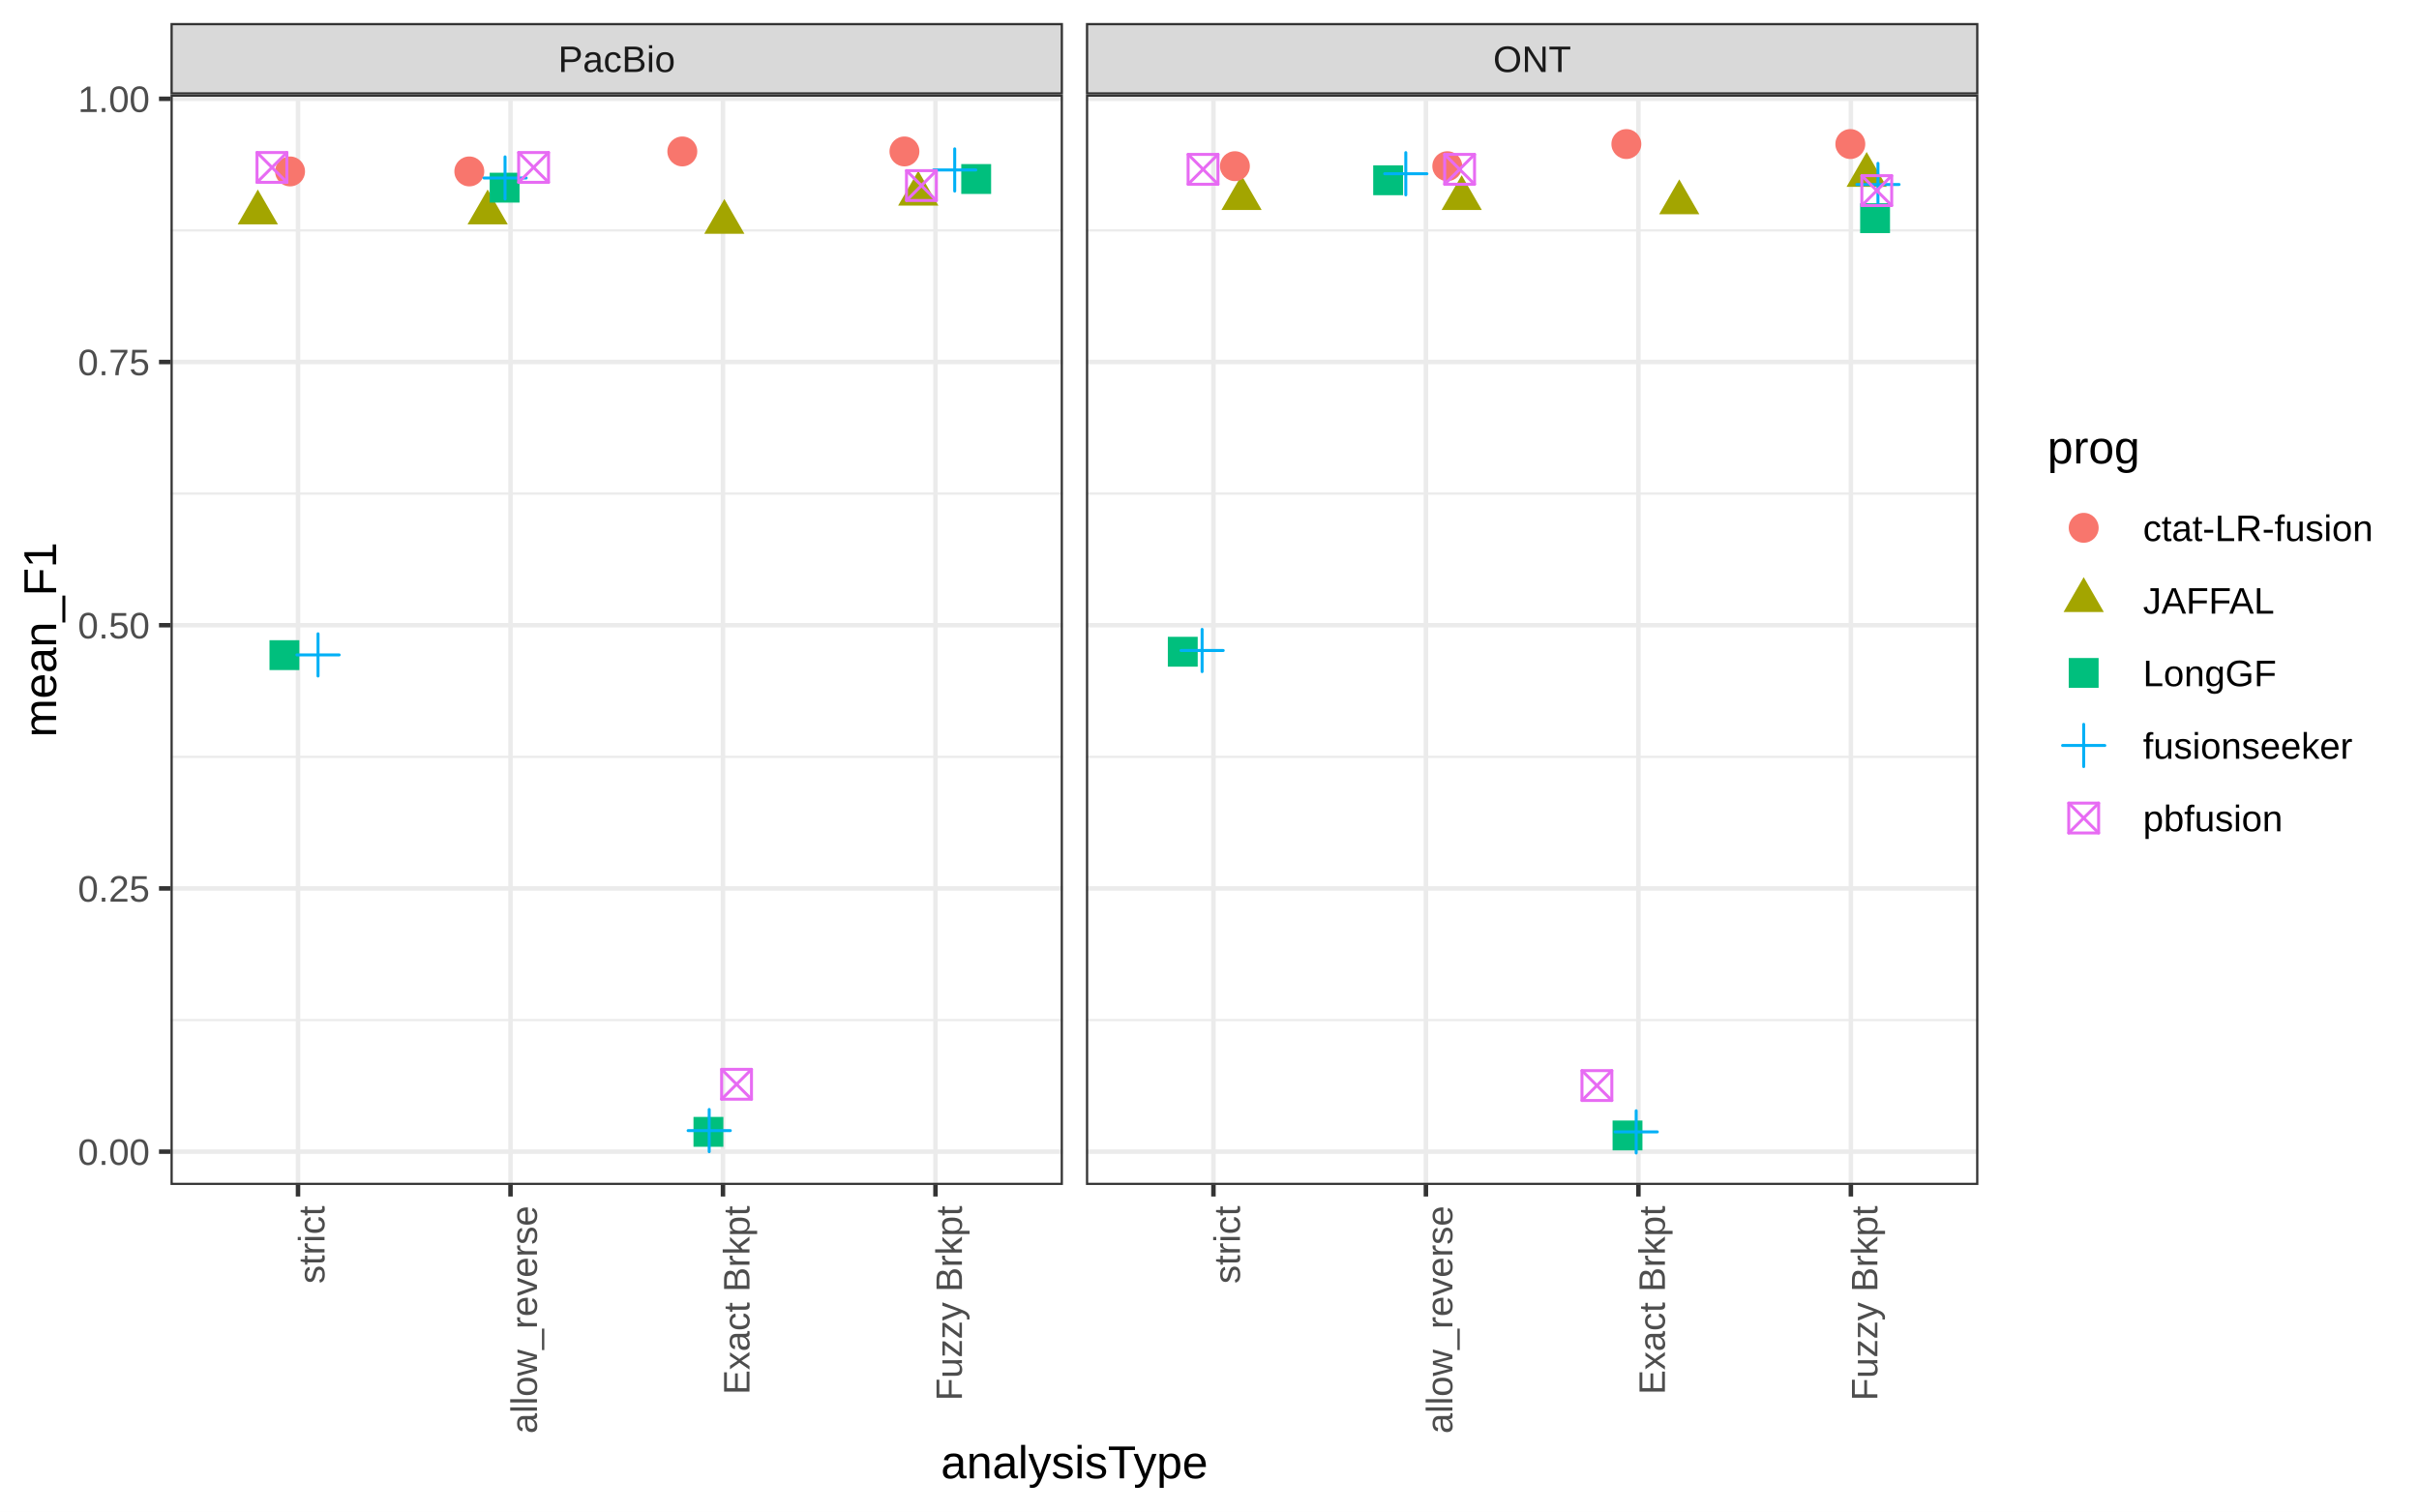
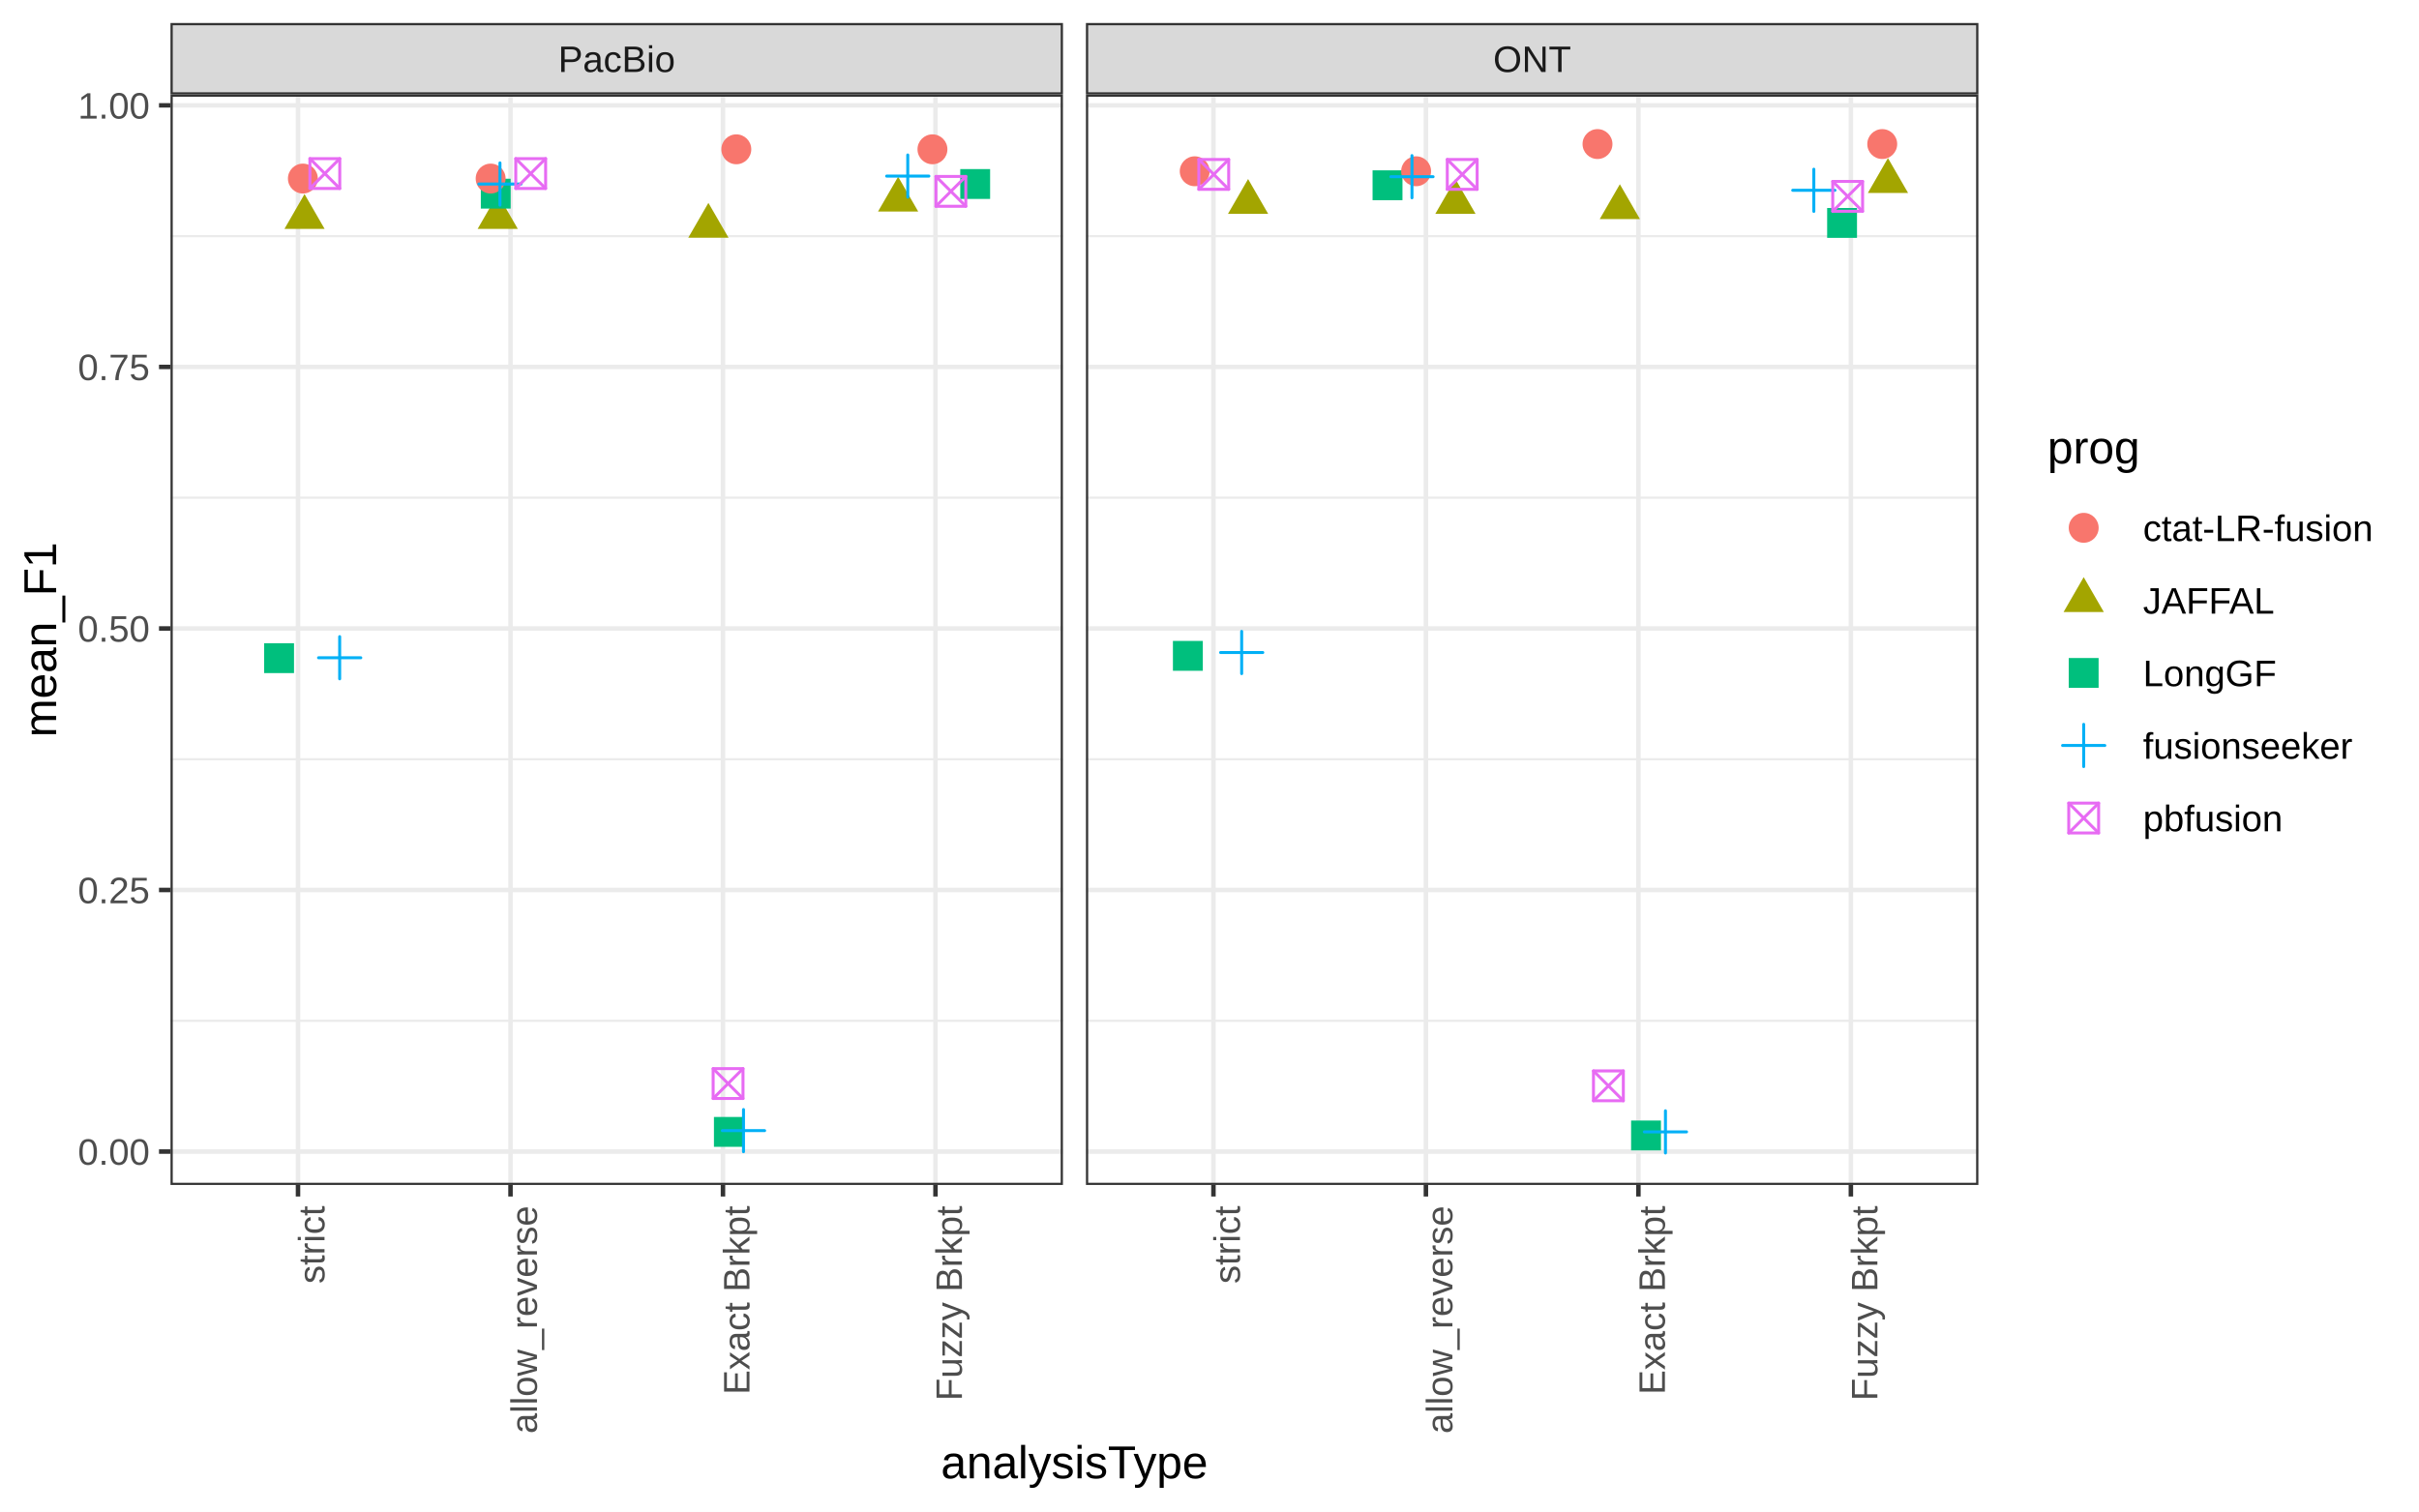
<svg xmlns="http://www.w3.org/2000/svg" class="svglite" width="576.00pt" height="360.00pt" viewBox="0 0 576.00 360.00">
  <defs>
    <style type="text/css">
    .svglite line, .svglite polyline, .svglite polygon, .svglite path, .svglite rect, .svglite circle {
      fill: none;
      stroke: #000000;
      stroke-linecap: round;
      stroke-linejoin: round;
      stroke-miterlimit: 10.00;
    }
    .svglite text {
      white-space: pre;
    }
  </style>
  </defs>
  <rect width="100%" height="100%" style="stroke: none; fill: #FFFFFF;" />
  <defs>
    <clipPath id="cpMC4wMHw1NzYuMDB8MC4wMHwzNjAuMDA=">
      <rect x="0.00" y="0.00" width="576.00" height="360.00" />
    </clipPath>
  </defs>
  <g clip-path="url(#cpMC4wMHw1NzYuMDB8MC4wMHwzNjAuMDA=)">
    <rect x="-0" y="0.00" width="576.00" height="360.00" style="stroke-width: 1.07; stroke: #FFFFFF; fill: #FFFFFF;" />
  </g>
  <defs>
    <clipPath id="cpNDAuNjB8MjUzLjEwfDIyLjUwfDI4Mi4yNA==">
      <rect x="40.60" y="22.50" width="212.50" height="259.73" />
    </clipPath>
  </defs>
  <g clip-path="url(#cpNDAuNjB8MjUzLjEwfDIyLjUwfDI4Mi4yNA==)">
    <rect x="40.60" y="22.50" width="212.50" height="259.73" style="stroke-width: 1.07; stroke: none; fill: #FFFFFF;" />
-     <polyline points="40.60,242.95 253.10,242.95 " style="stroke-width: 0.53; stroke: #EBEBEB; stroke-linecap: butt;" />
-     <polyline points="40.60,180.26 253.10,180.26 " style="stroke-width: 0.53; stroke: #EBEBEB; stroke-linecap: butt;" />
-     <polyline points="40.60,117.56 253.10,117.56 " style="stroke-width: 0.53; stroke: #EBEBEB; stroke-linecap: butt;" />
-     <polyline points="40.60,54.87 253.10,54.87 " style="stroke-width: 0.53; stroke: #EBEBEB; stroke-linecap: butt;" />
-     <polyline points="40.60,274.29 253.10,274.29 " style="stroke-width: 1.07; stroke: #EBEBEB; stroke-linecap: butt;" />
-     <polyline points="40.60,211.60 253.10,211.60 " style="stroke-width: 1.07; stroke: #EBEBEB; stroke-linecap: butt;" />
-     <polyline points="40.60,148.91 253.10,148.91 " style="stroke-width: 1.07; stroke: #EBEBEB; stroke-linecap: butt;" />
-     <polyline points="40.60,86.22 253.10,86.22 " style="stroke-width: 1.07; stroke: #EBEBEB; stroke-linecap: butt;" />
-     <polyline points="40.60,23.53 253.10,23.53 " style="stroke-width: 1.07; stroke: #EBEBEB; stroke-linecap: butt;" />
+     <polyline points="40.60,243.12 253.10,243.12 " style="stroke-width: 0.53; stroke: #EBEBEB; stroke-linecap: butt;" />
+     <polyline points="40.60,180.83 253.10,180.83 " style="stroke-width: 0.53; stroke: #EBEBEB; stroke-linecap: butt;" />
+     <polyline points="40.60,118.53 253.10,118.53 " style="stroke-width: 0.53; stroke: #EBEBEB; stroke-linecap: butt;" />
+     <polyline points="40.60,56.24 253.10,56.24 " style="stroke-width: 0.53; stroke: #EBEBEB; stroke-linecap: butt;" />
+     <polyline points="40.60,274.27 253.10,274.27 " style="stroke-width: 1.07; stroke: #EBEBEB; stroke-linecap: butt;" />
+     <polyline points="40.60,211.97 253.10,211.97 " style="stroke-width: 1.07; stroke: #EBEBEB; stroke-linecap: butt;" />
+     <polyline points="40.60,149.68 253.10,149.68 " style="stroke-width: 1.07; stroke: #EBEBEB; stroke-linecap: butt;" />
+     <polyline points="40.60,87.39 253.10,87.39 " style="stroke-width: 1.07; stroke: #EBEBEB; stroke-linecap: butt;" />
+     <polyline points="40.60,25.09 253.10,25.09 " style="stroke-width: 1.07; stroke: #EBEBEB; stroke-linecap: butt;" />
    <polyline points="70.96,282.24 70.96,22.50 " style="stroke-width: 1.07; stroke: #EBEBEB; stroke-linecap: butt;" />
    <polyline points="121.56,282.24 121.56,22.50 " style="stroke-width: 1.07; stroke: #EBEBEB; stroke-linecap: butt;" />
    <polyline points="172.15,282.24 172.15,22.50 " style="stroke-width: 1.07; stroke: #EBEBEB; stroke-linecap: butt;" />
    <polyline points="222.75,282.24 222.75,22.50 " style="stroke-width: 1.07; stroke: #EBEBEB; stroke-linecap: butt;" />
-     <polygon points="116.12,45.13 120.91,53.43 111.33,53.43 " style="stroke-width: 0.71; stroke: none; fill: #A3A500;" />
-     <polygon points="61.39,45.13 66.18,53.43 56.60,53.43 " style="stroke-width: 0.71; stroke: none; fill: #A3A500;" />
-     <polygon points="116.60,48.25 123.71,48.25 123.71,41.14 116.60,41.14 " style="stroke-width: 0.71; stroke: none; fill: #00BF7D;" />
-     <polygon points="64.17,159.59 71.28,159.59 71.28,152.48 64.17,152.48 " style="stroke-width: 0.71; stroke: none; fill: #00BF7D;" />
-     <circle cx="111.75" cy="40.83" r="3.56" style="stroke-width: 0.71; stroke: none; fill: #F8766D;" />
-     <circle cx="69.07" cy="40.83" r="3.56" style="stroke-width: 0.71; stroke: none; fill: #F8766D;" />
-     <line x1="115.24" y1="42.39" x2="125.29" y2="42.39" style="stroke-width: 0.71; stroke: #00B0F6;" />
-     <line x1="120.26" y1="47.41" x2="120.26" y2="37.36" style="stroke-width: 0.71; stroke: #00B0F6;" />
-     <line x1="70.70" y1="155.98" x2="80.76" y2="155.98" style="stroke-width: 0.71; stroke: #00B0F6;" />
-     <line x1="75.73" y1="161.01" x2="75.73" y2="150.95" style="stroke-width: 0.71; stroke: #00B0F6;" />
-     <rect x="123.50" y="36.32" width="7.11" height="7.11" style="stroke-width: 0.71; stroke: #E76BF3;" />
-     <line x1="123.50" y1="43.43" x2="130.61" y2="36.32" style="stroke-width: 0.71; stroke: #E76BF3;" />
-     <line x1="123.50" y1="36.32" x2="130.61" y2="43.43" style="stroke-width: 0.71; stroke: #E76BF3;" />
-     <rect x="61.20" y="36.32" width="7.11" height="7.11" style="stroke-width: 0.71; stroke: #E76BF3;" />
-     <line x1="61.20" y1="43.43" x2="68.31" y2="36.32" style="stroke-width: 0.71; stroke: #E76BF3;" />
-     <line x1="61.20" y1="36.32" x2="68.31" y2="43.43" style="stroke-width: 0.71; stroke: #E76BF3;" />
-     <polygon points="172.48,47.39 177.26,55.68 167.69,55.68 " style="stroke-width: 0.71; stroke: none; fill: #A3A500;" />
-     <polygon points="165.13,273.13 172.24,273.13 172.24,266.02 165.13,266.02 " style="stroke-width: 0.71; stroke: none; fill: #00BF7D;" />
-     <circle cx="162.47" cy="36.07" r="3.56" style="stroke-width: 0.71; stroke: none; fill: #F8766D;" />
-     <line x1="163.85" y1="269.28" x2="173.90" y2="269.28" style="stroke-width: 0.71; stroke: #00B0F6;" />
-     <line x1="168.87" y1="274.30" x2="168.87" y2="264.25" style="stroke-width: 0.71; stroke: #00B0F6;" />
-     <rect x="171.83" y="254.69" width="7.11" height="7.11" style="stroke-width: 0.71; stroke: #E76BF3;" />
-     <line x1="171.83" y1="261.80" x2="178.94" y2="254.69" style="stroke-width: 0.71; stroke: #E76BF3;" />
-     <line x1="171.83" y1="254.69" x2="178.94" y2="261.80" style="stroke-width: 0.71; stroke: #E76BF3;" />
-     <polygon points="218.65,40.67 223.44,48.96 213.86,48.96 " style="stroke-width: 0.71; stroke: none; fill: #A3A500;" />
-     <polygon points="228.89,46.19 236.00,46.19 236.00,39.08 228.89,39.08 " style="stroke-width: 0.71; stroke: none; fill: #00BF7D;" />
-     <circle cx="215.36" cy="36.07" r="3.56" style="stroke-width: 0.71; stroke: none; fill: #F8766D;" />
-     <line x1="222.30" y1="40.48" x2="232.36" y2="40.48" style="stroke-width: 0.71; stroke: #00B0F6;" />
-     <line x1="227.33" y1="45.51" x2="227.33" y2="35.45" style="stroke-width: 0.71; stroke: #00B0F6;" />
-     <rect x="215.85" y="40.64" width="7.11" height="7.11" style="stroke-width: 0.71; stroke: #E76BF3;" />
-     <line x1="215.85" y1="47.75" x2="222.96" y2="40.64" style="stroke-width: 0.71; stroke: #E76BF3;" />
-     <line x1="215.85" y1="40.64" x2="222.96" y2="47.75" style="stroke-width: 0.71; stroke: #E76BF3;" />
+     <polygon points="118.51,46.22 123.30,54.52 113.73,54.52 " style="stroke-width: 0.71; stroke: none; fill: #A3A500;" />
+     <polygon points="72.51,46.22 77.30,54.52 67.73,54.52 " style="stroke-width: 0.71; stroke: none; fill: #A3A500;" />
+     <polygon points="114.49,49.68 121.60,49.68 121.60,42.57 114.49,42.57 " style="stroke-width: 0.71; stroke: none; fill: #00BF7D;" />
+     <polygon points="62.90,160.31 70.01,160.31 70.01,153.20 62.90,153.20 " style="stroke-width: 0.71; stroke: none; fill: #00BF7D;" />
+     <circle cx="116.83" cy="42.53" r="3.56" style="stroke-width: 0.71; stroke: none; fill: #F8766D;" />
+     <circle cx="72.12" cy="42.53" r="3.56" style="stroke-width: 0.71; stroke: none; fill: #F8766D;" />
+     <line x1="114.02" y1="43.83" x2="124.08" y2="43.83" style="stroke-width: 0.71; stroke: #00B0F6;" />
+     <line x1="119.05" y1="48.86" x2="119.05" y2="38.80" style="stroke-width: 0.71; stroke: #00B0F6;" />
+     <line x1="75.85" y1="156.66" x2="85.91" y2="156.66" style="stroke-width: 0.71; stroke: #00B0F6;" />
+     <line x1="80.88" y1="161.68" x2="80.88" y2="151.63" style="stroke-width: 0.71; stroke: #00B0F6;" />
+     <rect x="122.81" y="37.78" width="7.11" height="7.11" style="stroke-width: 0.71; stroke: #E76BF3;" />
+     <line x1="122.81" y1="44.89" x2="129.92" y2="37.78" style="stroke-width: 0.71; stroke: #E76BF3;" />
+     <line x1="122.81" y1="37.78" x2="129.92" y2="44.89" style="stroke-width: 0.71; stroke: #E76BF3;" />
+     <rect x="73.79" y="37.78" width="7.11" height="7.11" style="stroke-width: 0.71; stroke: #E76BF3;" />
+     <line x1="73.79" y1="44.89" x2="80.90" y2="37.78" style="stroke-width: 0.71; stroke: #E76BF3;" />
+     <line x1="73.79" y1="37.78" x2="80.90" y2="44.89" style="stroke-width: 0.71; stroke: #E76BF3;" />
+     <polygon points="168.68,48.32 173.47,56.61 163.89,56.61 " style="stroke-width: 0.71; stroke: none; fill: #A3A500;" />
+     <polygon points="170.00,273.14 177.11,273.14 177.11,266.03 170.00,266.03 " style="stroke-width: 0.71; stroke: none; fill: #00BF7D;" />
+     <circle cx="175.33" cy="35.56" r="3.56" style="stroke-width: 0.71; stroke: none; fill: #F8766D;" />
+     <line x1="172.01" y1="269.28" x2="182.07" y2="269.28" style="stroke-width: 0.71; stroke: #00B0F6;" />
+     <line x1="177.04" y1="274.31" x2="177.04" y2="264.26" style="stroke-width: 0.71; stroke: #00B0F6;" />
+     <rect x="169.81" y="254.52" width="7.11" height="7.11" style="stroke-width: 0.71; stroke: #E76BF3;" />
+     <line x1="169.81" y1="261.63" x2="176.92" y2="254.52" style="stroke-width: 0.71; stroke: #E76BF3;" />
+     <line x1="169.81" y1="254.52" x2="176.92" y2="261.63" style="stroke-width: 0.71; stroke: #E76BF3;" />
+     <polygon points="213.86,42.09 218.64,50.38 209.07,50.38 " style="stroke-width: 0.71; stroke: none; fill: #A3A500;" />
+     <polygon points="228.65,47.38 235.76,47.38 235.76,40.27 228.65,40.27 " style="stroke-width: 0.71; stroke: none; fill: #00BF7D;" />
+     <circle cx="222.03" cy="35.56" r="3.56" style="stroke-width: 0.71; stroke: none; fill: #F8766D;" />
+     <line x1="211.12" y1="41.94" x2="221.18" y2="41.94" style="stroke-width: 0.71; stroke: #00B0F6;" />
+     <line x1="216.15" y1="46.96" x2="216.15" y2="36.91" style="stroke-width: 0.71; stroke: #00B0F6;" />
+     <rect x="222.86" y="42.02" width="7.11" height="7.11" style="stroke-width: 0.71; stroke: #E76BF3;" />
+     <line x1="222.86" y1="49.13" x2="229.98" y2="42.02" style="stroke-width: 0.71; stroke: #E76BF3;" />
+     <line x1="222.86" y1="42.02" x2="229.98" y2="49.13" style="stroke-width: 0.71; stroke: #E76BF3;" />
    <rect x="40.60" y="22.50" width="212.50" height="259.73" style="stroke-width: 1.07; stroke: #333333;" />
  </g>
  <g clip-path="url(#cpMC4wMHw1NzYuMDB8MC4wMHwzNjAuMDA=)">
</g>
  <defs>
    <clipPath id="cpMjU4LjU4fDQ3MS4wOHwyMi41MHwyODIuMjQ=">
      <rect x="258.58" y="22.50" width="212.50" height="259.73" />
    </clipPath>
  </defs>
  <g clip-path="url(#cpMjU4LjU4fDQ3MS4wOHwyMi41MHwyODIuMjQ=)">
    <rect x="258.58" y="22.50" width="212.50" height="259.73" style="stroke-width: 1.07; stroke: none; fill: #FFFFFF;" />
-     <polyline points="258.58,242.95 471.08,242.95 " style="stroke-width: 0.53; stroke: #EBEBEB; stroke-linecap: butt;" />
-     <polyline points="258.58,180.26 471.08,180.26 " style="stroke-width: 0.53; stroke: #EBEBEB; stroke-linecap: butt;" />
-     <polyline points="258.58,117.56 471.08,117.56 " style="stroke-width: 0.53; stroke: #EBEBEB; stroke-linecap: butt;" />
-     <polyline points="258.58,54.87 471.08,54.87 " style="stroke-width: 0.53; stroke: #EBEBEB; stroke-linecap: butt;" />
-     <polyline points="258.58,274.29 471.08,274.29 " style="stroke-width: 1.07; stroke: #EBEBEB; stroke-linecap: butt;" />
-     <polyline points="258.58,211.60 471.08,211.60 " style="stroke-width: 1.07; stroke: #EBEBEB; stroke-linecap: butt;" />
-     <polyline points="258.58,148.91 471.08,148.91 " style="stroke-width: 1.07; stroke: #EBEBEB; stroke-linecap: butt;" />
-     <polyline points="258.58,86.22 471.08,86.22 " style="stroke-width: 1.07; stroke: #EBEBEB; stroke-linecap: butt;" />
-     <polyline points="258.58,23.53 471.08,23.53 " style="stroke-width: 1.07; stroke: #EBEBEB; stroke-linecap: butt;" />
+     <polyline points="258.58,243.12 471.08,243.12 " style="stroke-width: 0.53; stroke: #EBEBEB; stroke-linecap: butt;" />
+     <polyline points="258.58,180.83 471.08,180.83 " style="stroke-width: 0.53; stroke: #EBEBEB; stroke-linecap: butt;" />
+     <polyline points="258.58,118.53 471.08,118.53 " style="stroke-width: 0.53; stroke: #EBEBEB; stroke-linecap: butt;" />
+     <polyline points="258.58,56.24 471.08,56.24 " style="stroke-width: 0.53; stroke: #EBEBEB; stroke-linecap: butt;" />
+     <polyline points="258.58,274.27 471.08,274.27 " style="stroke-width: 1.07; stroke: #EBEBEB; stroke-linecap: butt;" />
+     <polyline points="258.58,211.97 471.08,211.97 " style="stroke-width: 1.07; stroke: #EBEBEB; stroke-linecap: butt;" />
+     <polyline points="258.58,149.68 471.08,149.68 " style="stroke-width: 1.07; stroke: #EBEBEB; stroke-linecap: butt;" />
+     <polyline points="258.58,87.39 471.08,87.39 " style="stroke-width: 1.07; stroke: #EBEBEB; stroke-linecap: butt;" />
+     <polyline points="258.58,25.09 471.08,25.09 " style="stroke-width: 1.07; stroke: #EBEBEB; stroke-linecap: butt;" />
    <polyline points="288.94,282.24 288.94,22.50 " style="stroke-width: 1.07; stroke: #EBEBEB; stroke-linecap: butt;" />
    <polyline points="339.53,282.24 339.53,22.50 " style="stroke-width: 1.07; stroke: #EBEBEB; stroke-linecap: butt;" />
    <polyline points="390.13,282.24 390.13,22.50 " style="stroke-width: 1.07; stroke: #EBEBEB; stroke-linecap: butt;" />
    <polyline points="440.72,282.24 440.72,22.50 " style="stroke-width: 1.07; stroke: #EBEBEB; stroke-linecap: butt;" />
-     <polygon points="348.05,41.72 352.84,50.01 343.26,50.01 " style="stroke-width: 0.71; stroke: none; fill: #A3A500;" />
-     <polygon points="295.63,41.72 300.42,50.01 290.84,50.01 " style="stroke-width: 0.71; stroke: none; fill: #A3A500;" />
-     <polygon points="326.98,46.49 334.09,46.49 334.09,39.38 326.98,39.38 " style="stroke-width: 0.71; stroke: none; fill: #00BF7D;" />
-     <polygon points="278.08,158.78 285.19,158.78 285.19,151.67 278.08,151.67 " style="stroke-width: 0.71; stroke: none; fill: #00BF7D;" />
-     <circle cx="344.62" cy="39.58" r="3.56" style="stroke-width: 0.71; stroke: none; fill: #F8766D;" />
-     <circle cx="294.05" cy="39.58" r="3.56" style="stroke-width: 0.71; stroke: none; fill: #F8766D;" />
-     <line x1="329.71" y1="41.38" x2="339.77" y2="41.38" style="stroke-width: 0.71; stroke: #00B0F6;" />
-     <line x1="334.74" y1="46.41" x2="334.74" y2="36.35" style="stroke-width: 0.71; stroke: #00B0F6;" />
-     <line x1="281.21" y1="154.93" x2="291.27" y2="154.93" style="stroke-width: 0.71; stroke: #00B0F6;" />
-     <line x1="286.24" y1="159.96" x2="286.24" y2="149.90" style="stroke-width: 0.71; stroke: #00B0F6;" />
-     <rect x="344.00" y="36.77" width="7.11" height="7.11" style="stroke-width: 0.71; stroke: #E76BF3;" />
-     <line x1="344.00" y1="43.88" x2="351.11" y2="36.77" style="stroke-width: 0.71; stroke: #E76BF3;" />
-     <line x1="344.00" y1="36.77" x2="351.11" y2="43.88" style="stroke-width: 0.71; stroke: #E76BF3;" />
-     <rect x="282.91" y="36.77" width="7.11" height="7.11" style="stroke-width: 0.71; stroke: #E76BF3;" />
-     <line x1="282.91" y1="43.88" x2="290.02" y2="36.77" style="stroke-width: 0.71; stroke: #E76BF3;" />
-     <line x1="282.91" y1="36.77" x2="290.02" y2="43.88" style="stroke-width: 0.71; stroke: #E76BF3;" />
-     <polygon points="399.86,42.72 404.64,51.02 395.07,51.02 " style="stroke-width: 0.71; stroke: none; fill: #A3A500;" />
-     <polygon points="383.98,273.99 391.09,273.99 391.09,266.88 383.98,266.88 " style="stroke-width: 0.71; stroke: none; fill: #00BF7D;" />
-     <circle cx="387.26" cy="34.31" r="3.56" style="stroke-width: 0.71; stroke: none; fill: #F8766D;" />
-     <line x1="384.57" y1="269.58" x2="394.63" y2="269.58" style="stroke-width: 0.71; stroke: #00B0F6;" />
-     <line x1="389.60" y1="274.61" x2="389.60" y2="264.55" style="stroke-width: 0.71; stroke: #00B0F6;" />
-     <rect x="376.69" y="254.99" width="7.11" height="7.11" style="stroke-width: 0.71; stroke: #E76BF3;" />
-     <line x1="376.69" y1="262.10" x2="383.80" y2="254.99" style="stroke-width: 0.71; stroke: #E76BF3;" />
-     <line x1="376.69" y1="254.99" x2="383.80" y2="262.10" style="stroke-width: 0.71; stroke: #E76BF3;" />
-     <polygon points="444.48,36.20 449.27,44.50 439.69,44.50 " style="stroke-width: 0.71; stroke: none; fill: #A3A500;" />
-     <polygon points="442.93,55.52 450.04,55.52 450.04,48.41 442.93,48.41 " style="stroke-width: 0.71; stroke: none; fill: #00BF7D;" />
-     <circle cx="440.59" cy="34.31" r="3.56" style="stroke-width: 0.71; stroke: none; fill: #F8766D;" />
-     <line x1="442.14" y1="43.94" x2="452.20" y2="43.94" style="stroke-width: 0.71; stroke: #00B0F6;" />
-     <line x1="447.17" y1="48.97" x2="447.17" y2="38.91" style="stroke-width: 0.71; stroke: #00B0F6;" />
-     <rect x="443.33" y="41.84" width="7.11" height="7.11" style="stroke-width: 0.71; stroke: #E76BF3;" />
-     <line x1="443.33" y1="48.95" x2="450.44" y2="41.84" style="stroke-width: 0.71; stroke: #E76BF3;" />
-     <line x1="443.33" y1="41.84" x2="450.44" y2="48.95" style="stroke-width: 0.71; stroke: #E76BF3;" />
+     <polygon points="346.56,42.64 351.35,50.93 341.77,50.93 " style="stroke-width: 0.71; stroke: none; fill: #A3A500;" />
+     <polygon points="297.19,42.64 301.97,50.93 292.40,50.93 " style="stroke-width: 0.71; stroke: none; fill: #A3A500;" />
+     <polygon points="326.83,47.68 333.95,47.68 333.95,40.57 326.83,40.57 " style="stroke-width: 0.71; stroke: none; fill: #00BF7D;" />
+     <polygon points="279.29,159.76 286.41,159.76 286.41,152.65 279.29,152.65 " style="stroke-width: 0.71; stroke: none; fill: #00BF7D;" />
+     <circle cx="337.20" cy="40.79" r="3.56" style="stroke-width: 0.71; stroke: none; fill: #F8766D;" />
+     <circle cx="284.48" cy="40.79" r="3.56" style="stroke-width: 0.71; stroke: none; fill: #F8766D;" />
+     <line x1="331.18" y1="42.09" x2="341.24" y2="42.09" style="stroke-width: 0.71; stroke: #00B0F6;" />
+     <line x1="336.21" y1="47.11" x2="336.21" y2="37.06" style="stroke-width: 0.71; stroke: #00B0F6;" />
+     <line x1="290.64" y1="155.41" x2="300.69" y2="155.41" style="stroke-width: 0.71; stroke: #00B0F6;" />
+     <line x1="295.66" y1="160.44" x2="295.66" y2="150.38" style="stroke-width: 0.71; stroke: #00B0F6;" />
+     <rect x="344.62" y="37.98" width="7.11" height="7.11" style="stroke-width: 0.71; stroke: #E76BF3;" />
+     <line x1="344.62" y1="45.09" x2="351.73" y2="37.98" style="stroke-width: 0.71; stroke: #E76BF3;" />
+     <line x1="344.62" y1="37.98" x2="351.73" y2="45.09" style="stroke-width: 0.71; stroke: #E76BF3;" />
+     <rect x="285.46" y="37.98" width="7.11" height="7.11" style="stroke-width: 0.71; stroke: #E76BF3;" />
+     <line x1="285.46" y1="45.09" x2="292.57" y2="37.98" style="stroke-width: 0.71; stroke: #E76BF3;" />
+     <line x1="285.46" y1="37.98" x2="292.57" y2="45.09" style="stroke-width: 0.71; stroke: #E76BF3;" />
+     <polygon points="385.71,43.88 390.50,52.18 380.92,52.18 " style="stroke-width: 0.71; stroke: none; fill: #A3A500;" />
+     <polygon points="388.39,273.99 395.50,273.99 395.50,266.88 388.39,266.88 " style="stroke-width: 0.71; stroke: none; fill: #00BF7D;" />
+     <circle cx="380.39" cy="34.31" r="3.56" style="stroke-width: 0.71; stroke: none; fill: #F8766D;" />
+     <line x1="391.54" y1="269.58" x2="401.59" y2="269.58" style="stroke-width: 0.71; stroke: #00B0F6;" />
+     <line x1="396.57" y1="274.61" x2="396.57" y2="264.56" style="stroke-width: 0.71; stroke: #00B0F6;" />
+     <rect x="379.43" y="255.06" width="7.11" height="7.11" style="stroke-width: 0.71; stroke: #E76BF3;" />
+     <line x1="379.43" y1="262.17" x2="386.54" y2="255.06" style="stroke-width: 0.71; stroke: #E76BF3;" />
+     <line x1="379.43" y1="255.06" x2="386.54" y2="262.17" style="stroke-width: 0.71; stroke: #E76BF3;" />
+     <polygon points="449.55,37.65 454.34,45.95 444.77,45.95 " style="stroke-width: 0.71; stroke: none; fill: #A3A500;" />
+     <polygon points="435.07,56.65 442.18,56.65 442.18,49.54 435.07,49.54 " style="stroke-width: 0.71; stroke: none; fill: #00BF7D;" />
+     <circle cx="448.19" cy="34.31" r="3.56" style="stroke-width: 0.71; stroke: none; fill: #F8766D;" />
+     <line x1="426.87" y1="45.32" x2="436.93" y2="45.32" style="stroke-width: 0.71; stroke: #00B0F6;" />
+     <line x1="431.90" y1="50.35" x2="431.90" y2="40.30" style="stroke-width: 0.71; stroke: #00B0F6;" />
+     <rect x="436.40" y="43.21" width="7.11" height="7.11" style="stroke-width: 0.71; stroke: #E76BF3;" />
+     <line x1="436.40" y1="50.33" x2="443.51" y2="43.21" style="stroke-width: 0.71; stroke: #E76BF3;" />
+     <line x1="436.40" y1="43.21" x2="443.51" y2="50.33" style="stroke-width: 0.71; stroke: #E76BF3;" />
    <rect x="258.58" y="22.50" width="212.50" height="259.73" style="stroke-width: 1.07; stroke: #333333;" />
  </g>
  <g clip-path="url(#cpMC4wMHw1NzYuMDB8MC4wMHwzNjAuMDA=)">
</g>
  <defs>
    <clipPath id="cpNDAuNjB8MjUzLjEwfDUuNDh8MjIuNTA=">
      <rect x="40.60" y="5.48" width="212.50" height="17.03" />
    </clipPath>
  </defs>
  <g clip-path="url(#cpNDAuNjB8MjUzLjEwfDUuNDh8MjIuNTA=)">
    <rect x="40.60" y="5.48" width="212.50" height="17.03" style="stroke-width: 1.07; stroke: #333333; fill: #D9D9D9;" />
    <text x="146.85" y="17.15" text-anchor="middle" style="font-size: 8.80px;fill: #1A1A1A; font-family: &quot;Arial&quot;;" textLength="27.88px" lengthAdjust="spacingAndGlyphs">PacBio</text>
  </g>
  <g clip-path="url(#cpMC4wMHw1NzYuMDB8MC4wMHwzNjAuMDA=)">
</g>
  <defs>
    <clipPath id="cpMjU4LjU4fDQ3MS4wOHw1LjQ4fDIyLjUw">
      <rect x="258.58" y="5.48" width="212.50" height="17.03" />
    </clipPath>
  </defs>
  <g clip-path="url(#cpMjU4LjU4fDQ3MS4wOHw1LjQ4fDIyLjUw)">
    <rect x="258.58" y="5.48" width="212.50" height="17.03" style="stroke-width: 1.07; stroke: #333333; fill: #D9D9D9;" />
    <text x="364.83" y="17.15" text-anchor="middle" style="font-size: 8.80px;fill: #1A1A1A; font-family: &quot;Arial&quot;;" textLength="18.56px" lengthAdjust="spacingAndGlyphs">ONT</text>
  </g>
  <g clip-path="url(#cpMC4wMHw1NzYuMDB8MC4wMHwzNjAuMDA=)">
    <polyline points="70.96,284.98 70.96,282.24 " style="stroke-width: 1.07; stroke: #333333; stroke-linecap: butt;" />
    <polyline points="121.56,284.98 121.56,282.24 " style="stroke-width: 1.07; stroke: #333333; stroke-linecap: butt;" />
    <polyline points="172.15,284.98 172.15,282.24 " style="stroke-width: 1.07; stroke: #333333; stroke-linecap: butt;" />
    <polyline points="222.75,284.98 222.75,282.24 " style="stroke-width: 1.07; stroke: #333333; stroke-linecap: butt;" />
    <text transform="translate(77.27,287.17) rotate(-90)" text-anchor="end" style="font-size: 8.80px;fill: #4D4D4D; font-family: &quot;Arial&quot;;" textLength="18.56px" lengthAdjust="spacingAndGlyphs">strict</text>
    <text transform="translate(127.86,287.17) rotate(-90)" text-anchor="end" style="font-size: 8.80px;fill: #4D4D4D; font-family: &quot;Arial&quot;;" textLength="54.29px" lengthAdjust="spacingAndGlyphs">allow_reverse</text>
    <text transform="translate(178.46,287.17) rotate(-90)" text-anchor="end" style="font-size: 8.80px;fill: #4D4D4D; font-family: &quot;Arial&quot;;" textLength="44.98px" lengthAdjust="spacingAndGlyphs">Exact Brkpt</text>
    <text transform="translate(229.05,287.17) rotate(-90)" text-anchor="end" style="font-size: 8.80px;fill: #4D4D4D; font-family: &quot;Arial&quot;;" textLength="46.44px" lengthAdjust="spacingAndGlyphs">Fuzzy Brkpt</text>
    <polyline points="288.94,284.98 288.94,282.24 " style="stroke-width: 1.07; stroke: #333333; stroke-linecap: butt;" />
    <polyline points="339.53,284.98 339.53,282.24 " style="stroke-width: 1.07; stroke: #333333; stroke-linecap: butt;" />
    <polyline points="390.13,284.98 390.13,282.24 " style="stroke-width: 1.07; stroke: #333333; stroke-linecap: butt;" />
    <polyline points="440.72,284.98 440.72,282.24 " style="stroke-width: 1.07; stroke: #333333; stroke-linecap: butt;" />
    <text transform="translate(295.25,287.17) rotate(-90)" text-anchor="end" style="font-size: 8.80px;fill: #4D4D4D; font-family: &quot;Arial&quot;;" textLength="18.56px" lengthAdjust="spacingAndGlyphs">strict</text>
    <text transform="translate(345.84,287.17) rotate(-90)" text-anchor="end" style="font-size: 8.80px;fill: #4D4D4D; font-family: &quot;Arial&quot;;" textLength="54.29px" lengthAdjust="spacingAndGlyphs">allow_reverse</text>
    <text transform="translate(396.44,287.17) rotate(-90)" text-anchor="end" style="font-size: 8.80px;fill: #4D4D4D; font-family: &quot;Arial&quot;;" textLength="44.98px" lengthAdjust="spacingAndGlyphs">Exact Brkpt</text>
    <text transform="translate(447.03,287.17) rotate(-90)" text-anchor="end" style="font-size: 8.80px;fill: #4D4D4D; font-family: &quot;Arial&quot;;" textLength="46.44px" lengthAdjust="spacingAndGlyphs">Fuzzy Brkpt</text>
-     <text x="35.67" y="277.45" text-anchor="end" style="font-size: 8.80px;fill: #4D4D4D; font-family: &quot;Arial&quot;;" textLength="17.13px" lengthAdjust="spacingAndGlyphs">0.00</text>
-     <text x="35.67" y="214.75" text-anchor="end" style="font-size: 8.80px;fill: #4D4D4D; font-family: &quot;Arial&quot;;" textLength="17.13px" lengthAdjust="spacingAndGlyphs">0.25</text>
-     <text x="35.67" y="152.06" text-anchor="end" style="font-size: 8.80px;fill: #4D4D4D; font-family: &quot;Arial&quot;;" textLength="17.13px" lengthAdjust="spacingAndGlyphs">0.50</text>
-     <text x="35.67" y="89.37" text-anchor="end" style="font-size: 8.80px;fill: #4D4D4D; font-family: &quot;Arial&quot;;" textLength="17.13px" lengthAdjust="spacingAndGlyphs">0.75</text>
-     <text x="35.67" y="26.68" text-anchor="end" style="font-size: 8.80px;fill: #4D4D4D; font-family: &quot;Arial&quot;;" textLength="17.13px" lengthAdjust="spacingAndGlyphs">1.00</text>
-     <polyline points="37.86,274.29 40.60,274.29 " style="stroke-width: 1.07; stroke: #333333; stroke-linecap: butt;" />
-     <polyline points="37.86,211.60 40.60,211.60 " style="stroke-width: 1.07; stroke: #333333; stroke-linecap: butt;" />
-     <polyline points="37.86,148.91 40.60,148.91 " style="stroke-width: 1.07; stroke: #333333; stroke-linecap: butt;" />
-     <polyline points="37.86,86.22 40.60,86.22 " style="stroke-width: 1.07; stroke: #333333; stroke-linecap: butt;" />
-     <polyline points="37.86,23.53 40.60,23.53 " style="stroke-width: 1.07; stroke: #333333; stroke-linecap: butt;" />
+     <text x="35.67" y="277.42" text-anchor="end" style="font-size: 8.80px;fill: #4D4D4D; font-family: &quot;Arial&quot;;" textLength="17.13px" lengthAdjust="spacingAndGlyphs">0.00</text>
+     <text x="35.67" y="215.13" text-anchor="end" style="font-size: 8.80px;fill: #4D4D4D; font-family: &quot;Arial&quot;;" textLength="17.13px" lengthAdjust="spacingAndGlyphs">0.25</text>
+     <text x="35.67" y="152.83" text-anchor="end" style="font-size: 8.80px;fill: #4D4D4D; font-family: &quot;Arial&quot;;" textLength="17.13px" lengthAdjust="spacingAndGlyphs">0.50</text>
+     <text x="35.67" y="90.54" text-anchor="end" style="font-size: 8.80px;fill: #4D4D4D; font-family: &quot;Arial&quot;;" textLength="17.13px" lengthAdjust="spacingAndGlyphs">0.75</text>
+     <text x="35.67" y="28.25" text-anchor="end" style="font-size: 8.80px;fill: #4D4D4D; font-family: &quot;Arial&quot;;" textLength="17.13px" lengthAdjust="spacingAndGlyphs">1.00</text>
+     <polyline points="37.86,274.27 40.60,274.27 " style="stroke-width: 1.07; stroke: #333333; stroke-linecap: butt;" />
+     <polyline points="37.86,211.97 40.60,211.97 " style="stroke-width: 1.07; stroke: #333333; stroke-linecap: butt;" />
+     <polyline points="37.86,149.68 40.60,149.68 " style="stroke-width: 1.07; stroke: #333333; stroke-linecap: butt;" />
+     <polyline points="37.86,87.39 40.60,87.39 " style="stroke-width: 1.07; stroke: #333333; stroke-linecap: butt;" />
+     <polyline points="37.86,25.09 40.60,25.09 " style="stroke-width: 1.07; stroke: #333333; stroke-linecap: butt;" />
    <text x="255.84" y="352.09" text-anchor="middle" style="font-size: 11.00px; font-family: &quot;Arial&quot;;" textLength="64.20px" lengthAdjust="spacingAndGlyphs">analysisType</text>
    <text transform="translate(13.37,152.37) rotate(-90)" text-anchor="middle" style="font-size: 11.00px; font-family: &quot;Arial&quot;;" textLength="46.48px" lengthAdjust="spacingAndGlyphs">mean_F1</text>
    <rect x="482.04" y="95.79" width="88.48" height="113.16" style="stroke-width: 1.07; stroke: none; fill: #FFFFFF;" />
    <text x="487.52" y="110.38" style="font-size: 11.00px; font-family: &quot;Arial&quot;;" textLength="22.02px" lengthAdjust="spacingAndGlyphs">prog</text>
    <rect x="487.52" y="117.07" width="17.28" height="17.28" style="stroke-width: 1.07; stroke: none; fill: #FFFFFF;" />
    <circle cx="496.16" cy="125.71" r="3.56" style="stroke-width: 0.71; stroke: none; fill: #F8766D;" />
    <rect x="487.52" y="134.35" width="17.28" height="17.28" style="stroke-width: 1.07; stroke: none; fill: #FFFFFF;" />
    <polygon points="496.16,137.46 500.95,145.76 491.37,145.76 " style="stroke-width: 0.71; stroke: none; fill: #A3A500;" />
    <rect x="487.52" y="151.63" width="17.28" height="17.28" style="stroke-width: 1.07; stroke: none; fill: #FFFFFF;" />
    <polygon points="492.60,163.83 499.71,163.83 499.71,156.72 492.60,156.72 " style="stroke-width: 0.71; stroke: none; fill: #00BF7D;" />
    <rect x="487.52" y="168.91" width="17.28" height="17.28" style="stroke-width: 1.07; stroke: none; fill: #FFFFFF;" />
    <line x1="491.13" y1="177.55" x2="501.19" y2="177.55" style="stroke-width: 0.71; stroke: #00B0F6;" />
    <line x1="496.16" y1="182.58" x2="496.16" y2="172.52" style="stroke-width: 0.71; stroke: #00B0F6;" />
    <rect x="487.52" y="186.19" width="17.28" height="17.28" style="stroke-width: 1.07; stroke: none; fill: #FFFFFF;" />
    <rect x="492.60" y="191.28" width="7.11" height="7.11" style="stroke-width: 0.71; stroke: #E76BF3;" />
    <line x1="492.60" y1="198.39" x2="499.71" y2="191.28" style="stroke-width: 0.71; stroke: #E76BF3;" />
    <line x1="492.60" y1="191.28" x2="499.71" y2="198.39" style="stroke-width: 0.71; stroke: #E76BF3;" />
    <text x="510.28" y="128.87" style="font-size: 8.80px; font-family: &quot;Arial&quot;;" textLength="54.76px" lengthAdjust="spacingAndGlyphs">ctat-LR-fusion</text>
    <text x="510.28" y="146.15" style="font-size: 8.80px; font-family: &quot;Arial&quot;;" textLength="31.77px" lengthAdjust="spacingAndGlyphs">JAFFAL</text>
    <text x="510.28" y="163.43" style="font-size: 8.80px; font-family: &quot;Arial&quot;;" textLength="31.80px" lengthAdjust="spacingAndGlyphs">LongGF</text>
    <text x="510.28" y="180.71" style="font-size: 8.80px; font-family: &quot;Arial&quot;;" textLength="49.90px" lengthAdjust="spacingAndGlyphs">fusionseeker</text>
    <text x="510.28" y="197.99" style="font-size: 8.80px; font-family: &quot;Arial&quot;;" textLength="33.27px" lengthAdjust="spacingAndGlyphs">pbfusion</text>
  </g>
</svg>
